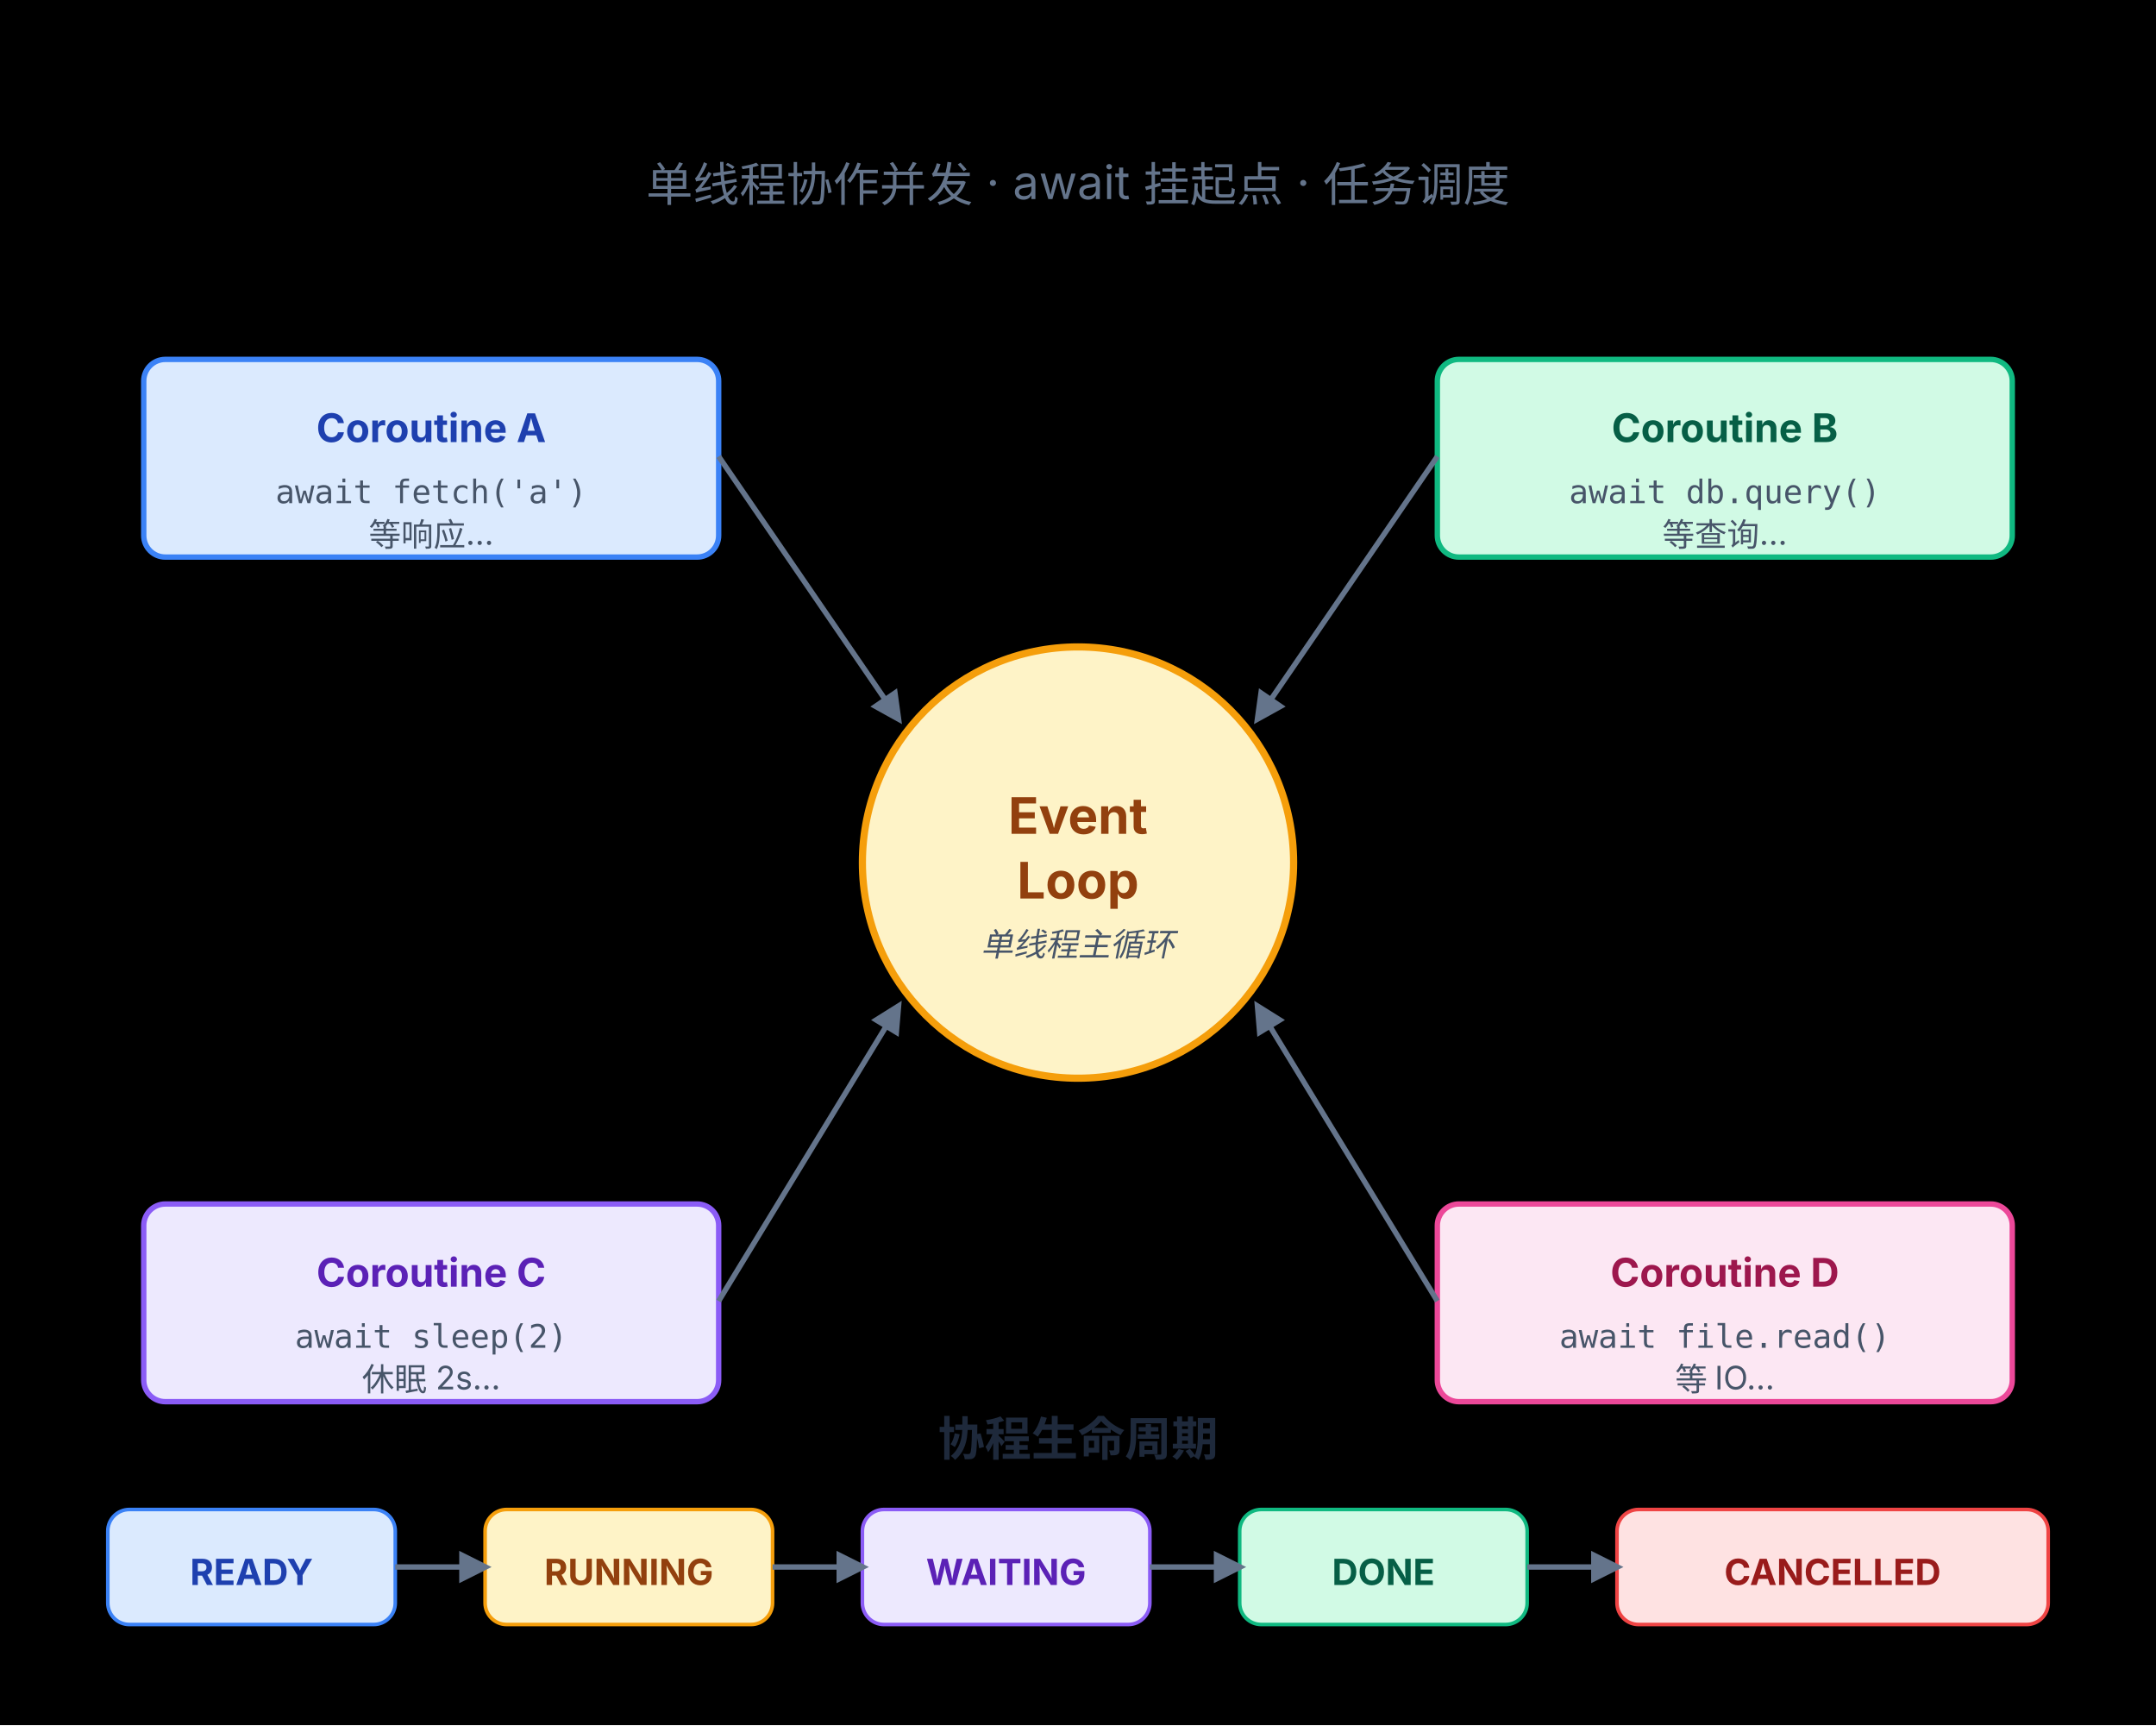
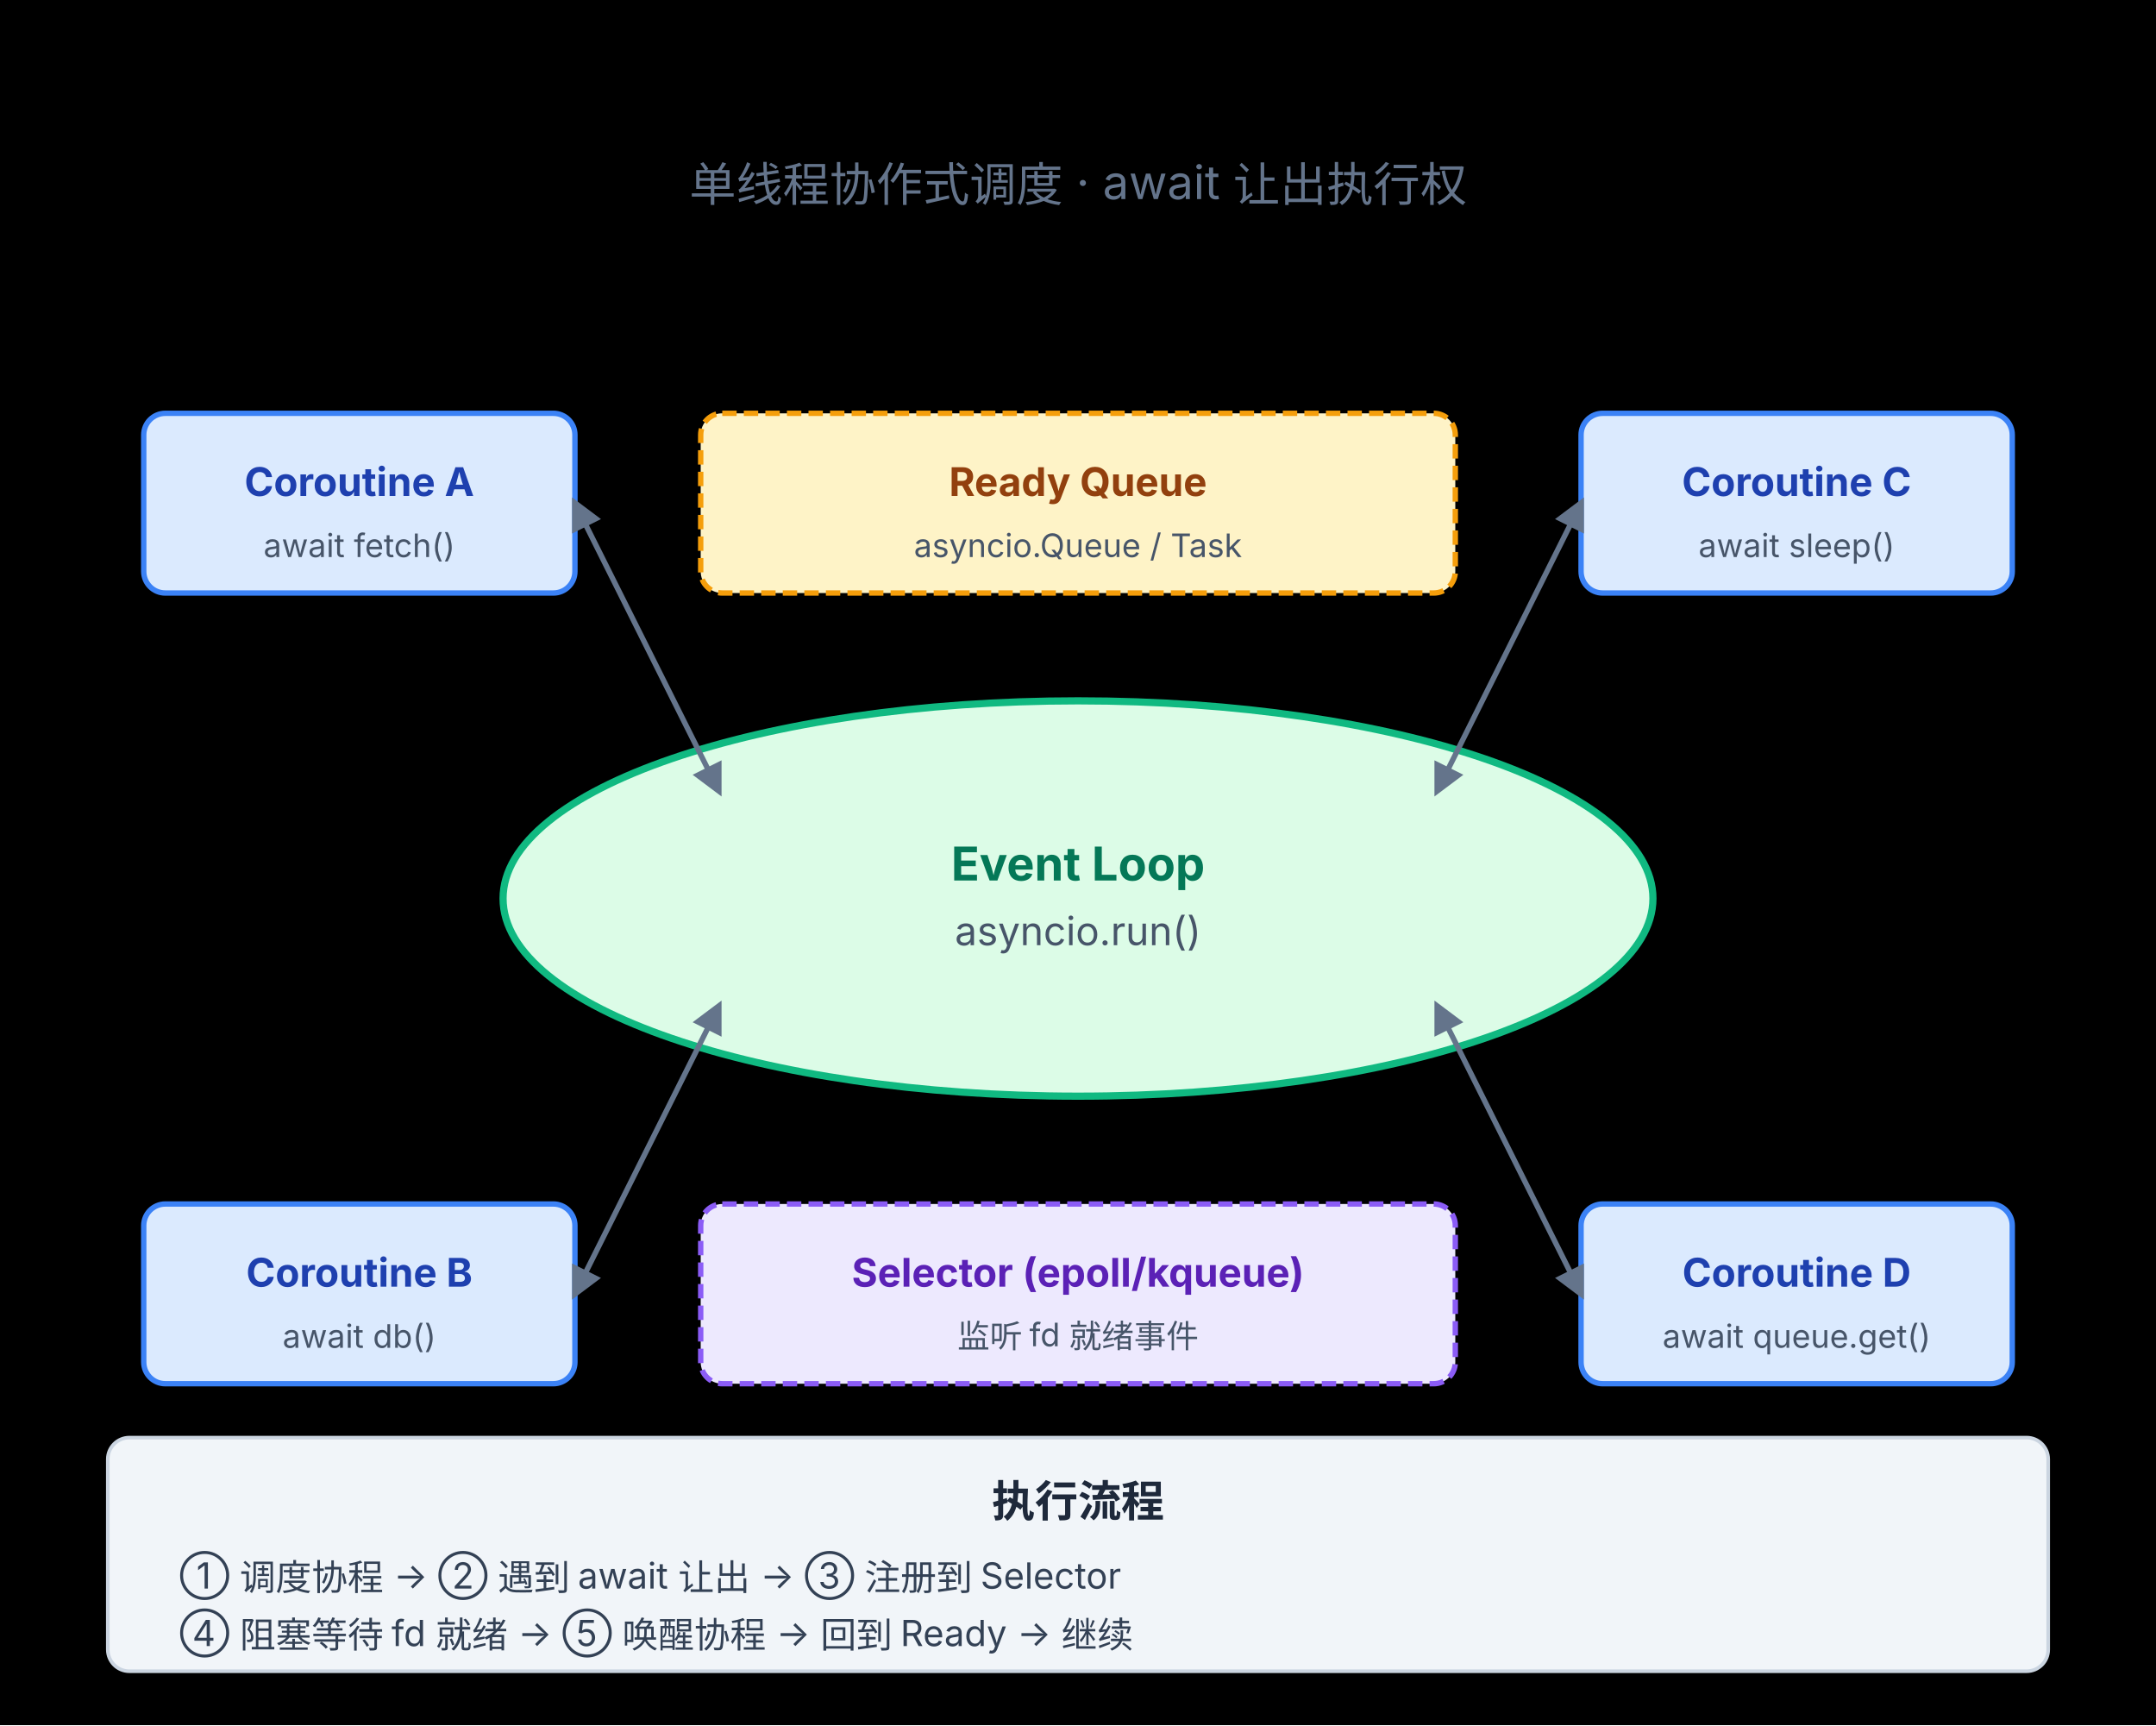
<svg xmlns="http://www.w3.org/2000/svg" viewBox="0 0 600 480" font-family="-apple-system,BlinkMacSystemFont,'PingFang SC',sans-serif">
  <defs>
    <marker id="arr" viewBox="0 0 10 10" refX="8" refY="5" markerWidth="6" markerHeight="6" orient="auto-start-reverse">
      <path d="M0,0 L10,5 L0,10 z" fill="#64748b" />
    </marker>
  </defs>
  <rect class="at-svg-bg" width="600" height="480" />
  <text class="at-svg-title" x="300" y="32" text-anchor="middle" font-size="20" font-weight="600">Python asyncio 事件循环</text>
-   <text x="300" y="56" text-anchor="middle" font-size="13" fill="#64748b">单线程协作并发 · await 挂起点 · 任务调度</text>
-   <g>
-     <circle cx="300" cy="240" r="60" fill="#fef3c7" stroke="#f59e0b" stroke-width="2" />
-     <text x="300" y="232" text-anchor="middle" font-size="14" font-weight="700" fill="#92400e">Event</text>
-     <text x="300" y="250" text-anchor="middle" font-size="14" font-weight="700" fill="#92400e">Loop</text>
-     <text x="300" y="266" text-anchor="middle" font-size="9" font-style="italic" fill="#475569">单线程主循环</text>
-   </g>
-   <g>
-     <rect class="at-hover-card" x="40" y="100" width="160" height="55" rx="6" fill="#dbeafe" stroke="#3b82f6" stroke-width="1.5" />
-     <text x="120" y="123" text-anchor="middle" font-size="11" font-weight="700" fill="#1e40af">Coroutine A</text>
-     <text x="120" y="140" text-anchor="middle" font-size="9" font-family="monospace" fill="#475569">await fetch('a')</text>
-     <text x="120" y="152" text-anchor="middle" font-size="9" fill="#475569">等响应...</text>
-     <rect class="at-hover-card" x="400" y="100" width="160" height="55" rx="6" fill="#d1fae5" stroke="#10b981" stroke-width="1.5" />
-     <text x="480" y="123" text-anchor="middle" font-size="11" font-weight="700" fill="#065f46">Coroutine B</text>
-     <text x="480" y="140" text-anchor="middle" font-size="9" font-family="monospace" fill="#475569">await db.query()</text>
-     <text x="480" y="152" text-anchor="middle" font-size="9" fill="#475569">等查询...</text>
-     <rect class="at-hover-card" x="40" y="335" width="160" height="55" rx="6" fill="#ede9fe" stroke="#8b5cf6" stroke-width="1.5" />
-     <text x="120" y="358" text-anchor="middle" font-size="11" font-weight="700" fill="#5b21b6">Coroutine C</text>
-     <text x="120" y="375" text-anchor="middle" font-size="9" font-family="monospace" fill="#475569">await sleep(2)</text>
-     <text x="120" y="387" text-anchor="middle" font-size="9" fill="#475569">休眠 2s...</text>
-     <rect class="at-hover-card" x="400" y="335" width="160" height="55" rx="6" fill="#fce7f3" stroke="#ec4899" stroke-width="1.5" />
-     <text x="480" y="358" text-anchor="middle" font-size="11" font-weight="700" fill="#9d174d">Coroutine D</text>
-     <text x="480" y="375" text-anchor="middle" font-size="9" font-family="monospace" fill="#475569">await file.read()</text>
-     <text x="480" y="387" text-anchor="middle" font-size="9" fill="#475569">等 IO...</text>
-   </g>
-   <g stroke="#64748b" stroke-width="1.5" fill="none" marker-end="url(#arr)">
-     <path d="M200,127 L250,200" />
-     <path d="M400,127 L350,200" />
-     <path d="M200,362 L250,280" />
-     <path d="M400,362 L350,280" />
-   </g>
-   <g>
-     <text x="300" y="405" text-anchor="middle" font-size="13" font-weight="700" fill="#1e293b">协程生命周期</text>
-     <g>
-       <rect class="at-hover-card" x="30" y="420" width="80" height="32" rx="6" fill="#dbeafe" stroke="#3b82f6" />
-       <text x="70" y="441" text-anchor="middle" font-size="10" font-weight="700" fill="#1e40af">READY</text>
-       <rect class="at-hover-card" x="135" y="420" width="80" height="32" rx="6" fill="#fef3c7" stroke="#f59e0b" />
-       <text x="175" y="441" text-anchor="middle" font-size="10" font-weight="700" fill="#92400e">RUNNING</text>
-       <rect class="at-hover-card" x="240" y="420" width="80" height="32" rx="6" fill="#ede9fe" stroke="#8b5cf6" />
-       <text x="280" y="441" text-anchor="middle" font-size="10" font-weight="700" fill="#5b21b6">WAITING</text>
-       <rect class="at-hover-card" x="345" y="420" width="80" height="32" rx="6" fill="#d1fae5" stroke="#10b981" />
-       <text x="385" y="441" text-anchor="middle" font-size="10" font-weight="700" fill="#065f46">DONE</text>
-       <rect class="at-hover-card" x="450" y="420" width="120" height="32" rx="6" fill="#fee2e2" stroke="#ef4444" />
-       <text x="510" y="441" text-anchor="middle" font-size="10" font-weight="700" fill="#991b1b">CANCELLED</text>
-     </g>
-     <g stroke="#64748b" stroke-width="1.5" fill="none" marker-end="url(#arr)">
-       <path d="M110,436 L135,436" />
-       <path d="M215,436 L240,436" />
-       <path d="M320,436 L345,436" />
-       <path d="M425,436 L450,436" />
-     </g>
-   </g>
+   <text x="300" y="56" text-anchor="middle" font-size="13" fill="#64748b">单线程协作式调度 · await 让出执行权</text>
+   <ellipse cx="300" cy="250" rx="160" ry="55" fill="#dcfce7" stroke="#10b981" stroke-width="2" />
+   <text x="300" y="245" text-anchor="middle" font-size="13" font-weight="700" fill="#047857">Event Loop</text>
+   <text x="300" y="263" text-anchor="middle" font-size="11" fill="#475569">asyncio.run()</text>
+   <rect class="at-hover-card" x="40" y="115" width="120" height="50" rx="6" fill="#dbeafe" stroke="#3b82f6" stroke-width="1.5" />
+   <text x="100" y="138" text-anchor="middle" font-size="11" font-weight="700" fill="#1e40af">Coroutine A</text>
+   <text x="100" y="155" text-anchor="middle" font-size="9" fill="#475569">await fetch()</text>
+   <rect class="at-hover-card" x="40" y="335" width="120" height="50" rx="6" fill="#dbeafe" stroke="#3b82f6" stroke-width="1.5" />
+   <text x="100" y="358" text-anchor="middle" font-size="11" font-weight="700" fill="#1e40af">Coroutine B</text>
+   <text x="100" y="375" text-anchor="middle" font-size="9" fill="#475569">await db()</text>
+   <rect class="at-hover-card" x="440" y="115" width="120" height="50" rx="6" fill="#dbeafe" stroke="#3b82f6" stroke-width="1.5" />
+   <text x="500" y="138" text-anchor="middle" font-size="11" font-weight="700" fill="#1e40af">Coroutine C</text>
+   <text x="500" y="155" text-anchor="middle" font-size="9" fill="#475569">await sleep()</text>
+   <rect class="at-hover-card" x="440" y="335" width="120" height="50" rx="6" fill="#dbeafe" stroke="#3b82f6" stroke-width="1.5" />
+   <text x="500" y="358" text-anchor="middle" font-size="11" font-weight="700" fill="#1e40af">Coroutine D</text>
+   <text x="500" y="375" text-anchor="middle" font-size="9" fill="#475569">await queue.get()</text>
+   <line x1="160" y1="140" x2="200" y2="220" stroke="#64748b" stroke-width="1.5" marker-end="url(#arr)" marker-start="url(#arr)" />
+   <line x1="160" y1="360" x2="200" y2="280" stroke="#64748b" stroke-width="1.5" marker-end="url(#arr)" marker-start="url(#arr)" />
+   <line x1="440" y1="140" x2="400" y2="220" stroke="#64748b" stroke-width="1.5" marker-end="url(#arr)" marker-start="url(#arr)" />
+   <line x1="440" y1="360" x2="400" y2="280" stroke="#64748b" stroke-width="1.5" marker-end="url(#arr)" marker-start="url(#arr)" />
+   <rect x="195" y="115" width="210" height="50" rx="6" fill="#fef3c7" stroke="#f59e0b" stroke-width="1.5" stroke-dasharray="4,2" />
+   <text x="300" y="138" text-anchor="middle" font-size="11" font-weight="700" fill="#92400e">Ready Queue</text>
+   <text x="300" y="155" text-anchor="middle" font-size="9" fill="#475569">asyncio.Queue / Task</text>
+   <rect x="195" y="335" width="210" height="50" rx="6" fill="#ede9fe" stroke="#8b5cf6" stroke-width="1.5" stroke-dasharray="4,2" />
+   <text x="300" y="358" text-anchor="middle" font-size="11" font-weight="700" fill="#5b21b6">Selector (epoll/kqueue)</text>
+   <text x="300" y="375" text-anchor="middle" font-size="9" fill="#475569">监听 fd 就绪事件</text>
+   <rect x="30" y="400" width="540" height="65" rx="6" fill="#f1f5f9" stroke="#cbd5e1" />
+   <text x="300" y="422" text-anchor="middle" font-size="12" font-weight="700" fill="#1e293b">执行流程</text>
+   <text x="50" y="442" font-size="10" fill="#334155">① 调度协程 → ② 遇到 await 让出 → ③ 注册到 Selector</text>
+   <text x="50" y="458" font-size="10" fill="#334155">④ 阻塞等待 fd 就绪 → ⑤ 唤醒协程 → 回到 Ready → 继续</text>
</svg>
